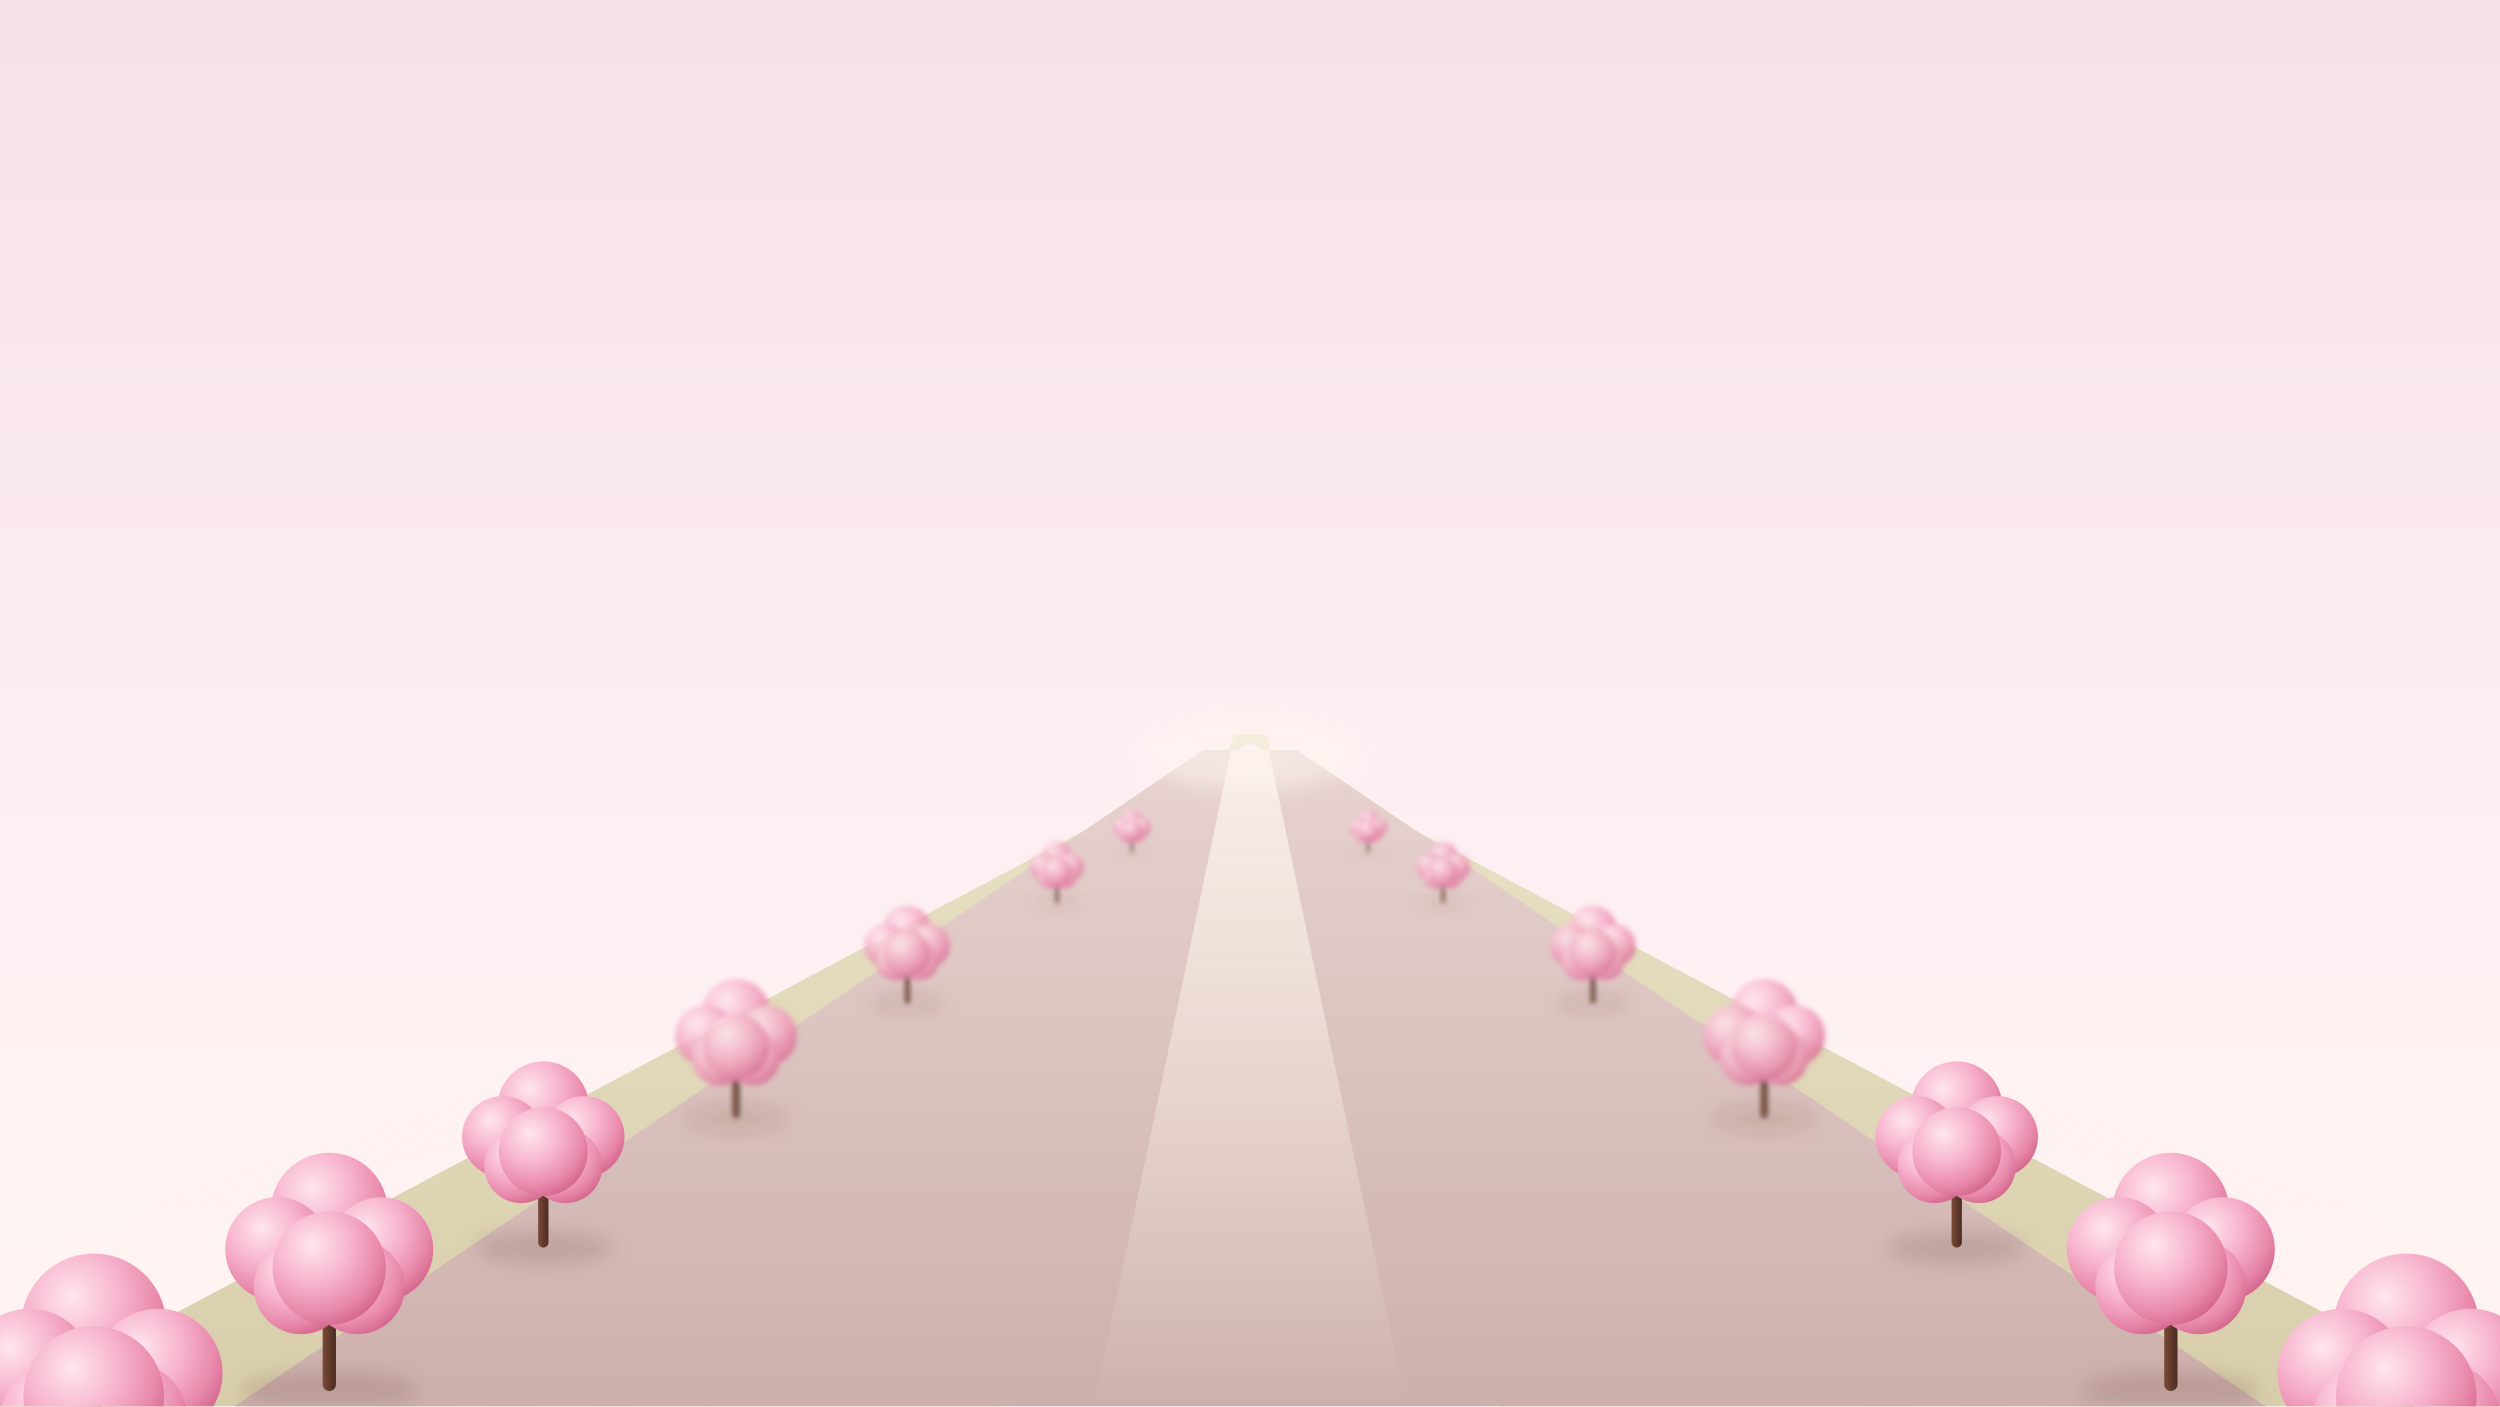
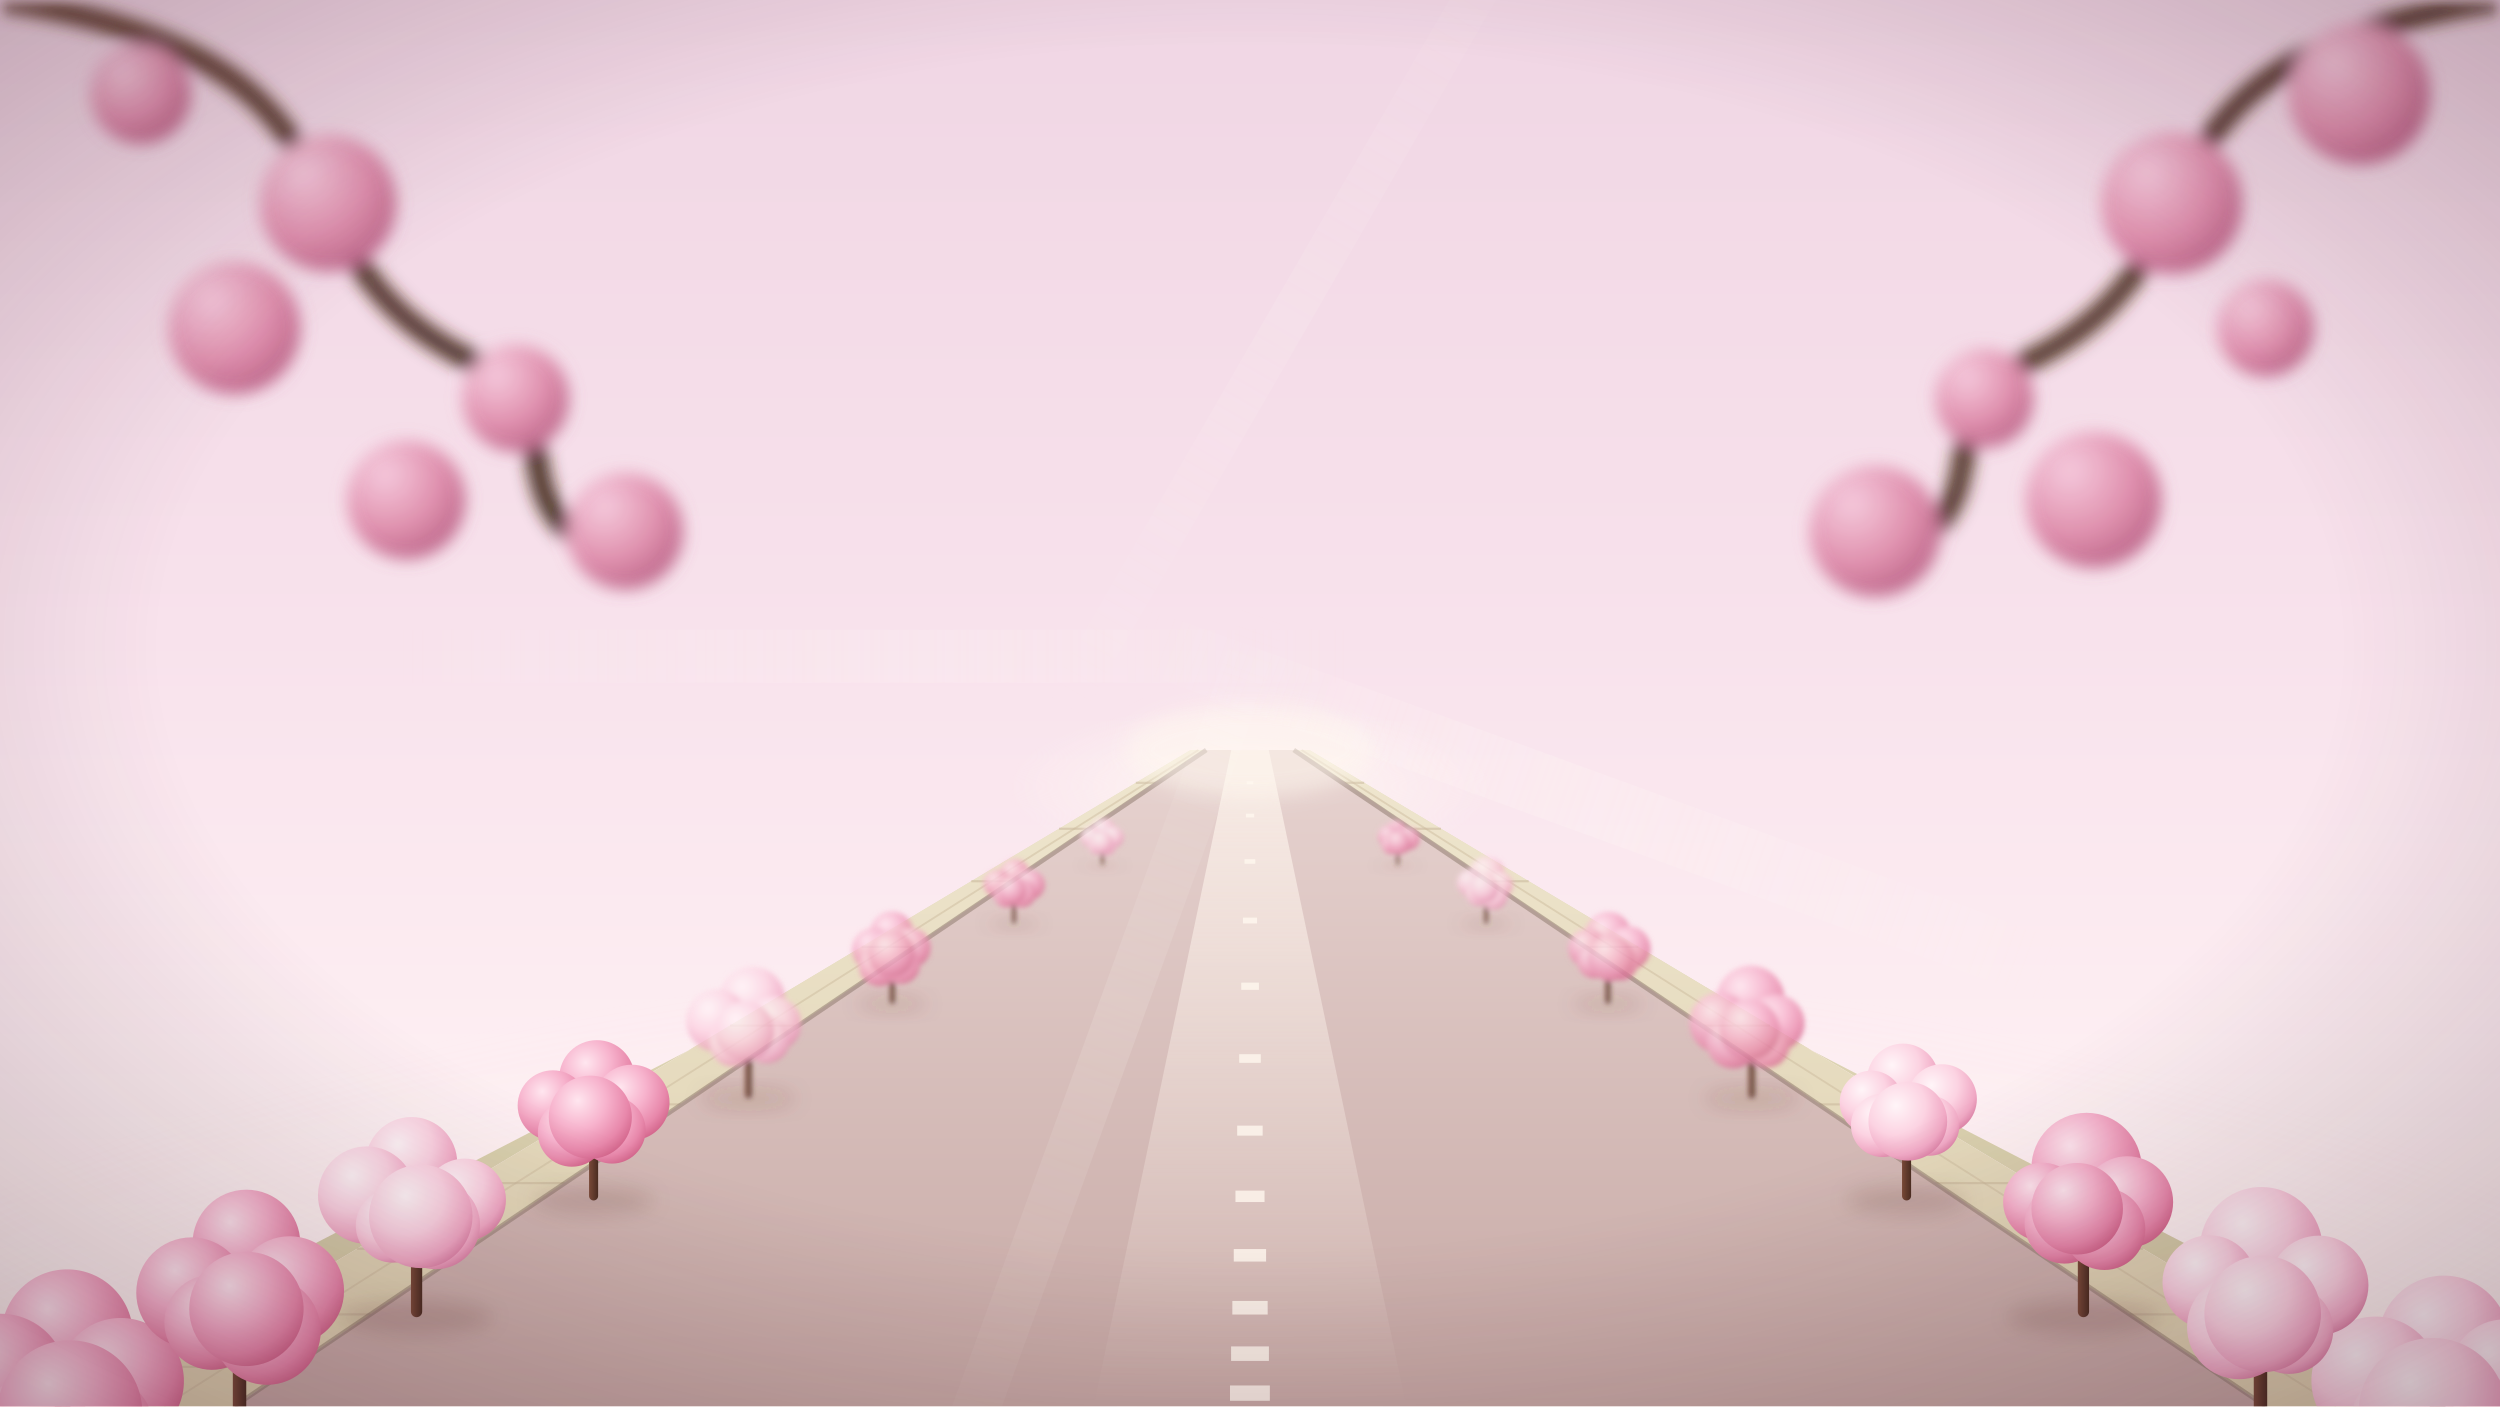
<svg xmlns="http://www.w3.org/2000/svg" viewBox="0 0 1600 900" preserveAspectRatio="xMidYMax slice">
  <defs>
    <linearGradient id="skyGrad" x1="0" y1="0" x2="0" y2="1">
-       <stop offset="0%" stop-color="#f6e0ea" />
-       <stop offset="55%" stop-color="#fdeef2" />
+       <stop offset="0%" stop-color="#f0d6e4" />
+       <stop offset="45%" stop-color="#f8e2ec" />
+       <stop offset="75%" stop-color="#fdeef2" />
      <stop offset="100%" stop-color="#fff6f2" />
    </linearGradient>
-     <radialGradient id="sunGlow" cx="50%" cy="100%" r="75%">
+     <radialGradient id="sunGlow" cx="50%" cy="100%" r="78%">
      <stop offset="0%" stop-color="#fff3e0" stop-opacity="0.95" />
      <stop offset="35%" stop-color="#ffe3ea" stop-opacity="0.55" />
      <stop offset="100%" stop-color="#ffe3ea" stop-opacity="0" />
    </radialGradient>
+     <radialGradient id="haze" cx="50%" cy="52%" r="30%">
+       <stop offset="0%" stop-color="#fffaf4" stop-opacity="0.85" />
+       <stop offset="100%" stop-color="#fffaf4" stop-opacity="0" />
+     </radialGradient>
    <linearGradient id="roadGrad" x1="0" y1="0" x2="0" y2="1">
      <stop offset="0%" stop-color="#e7d3d0" />
-       <stop offset="100%" stop-color="#cdb0ac" />
+       <stop offset="100%" stop-color="#c6a8a4" />
    </linearGradient>
    <linearGradient id="roadShine" x1="0" y1="0" x2="0" y2="1">
-       <stop offset="0%" stop-color="#fff6ee" stop-opacity="0.75" />
+       <stop offset="0%" stop-color="#fff6ee" stop-opacity="0.7" />
      <stop offset="100%" stop-color="#fff6ee" stop-opacity="0" />
    </linearGradient>
+     <linearGradient id="walkGrad" x1="0" y1="0" x2="0" y2="1">
+       <stop offset="0%" stop-color="#efe6cf" />
+       <stop offset="100%" stop-color="#ddd0ae" />
+     </linearGradient>
    <linearGradient id="grassGrad" x1="0" y1="0" x2="0" y2="1">
-       <stop offset="0%" stop-color="#e9e2c6" />
-       <stop offset="100%" stop-color="#d8ceac" />
+       <stop offset="0%" stop-color="#e7e0c2" />
+       <stop offset="100%" stop-color="#cfc49f" />
    </linearGradient>
    <radialGradient id="canopyGrad" cx="35%" cy="30%" r="75%">
      <stop offset="0%" stop-color="#ffe6ef" />
      <stop offset="45%" stop-color="#f7b3cd" />
      <stop offset="80%" stop-color="#e888ab" />
      <stop offset="100%" stop-color="#d4678d" />
    </radialGradient>
+     <radialGradient id="canopyGradLight" cx="35%" cy="30%" r="75%">
+       <stop offset="0%" stop-color="#fff5f8" />
+       <stop offset="50%" stop-color="#fcd3e2" />
+       <stop offset="85%" stop-color="#f0a8c4" />
+       <stop offset="100%" stop-color="#dd85a8" />
+     </radialGradient>
+     <radialGradient id="branchBlossom" cx="32%" cy="28%" r="80%">
+       <stop offset="0%" stop-color="#f6c9dc" />
+       <stop offset="60%" stop-color="#dd88a8" />
+       <stop offset="100%" stop-color="#b4587e" />
+     </radialGradient>
    <linearGradient id="trunkGrad" x1="0" y1="0" x2="1" y2="0">
      <stop offset="0%" stop-color="#7a4a38" />
      <stop offset="100%" stop-color="#4a2c20" />
    </linearGradient>
+     <linearGradient id="branchWood" x1="0" y1="0" x2="1" y2="1">
+       <stop offset="0%" stop-color="#5c3826" />
+       <stop offset="100%" stop-color="#3a2216" />
+     </linearGradient>
+     <linearGradient id="shaftGrad" x1="0" y1="0" x2="0" y2="1">
+       <stop offset="0%" stop-color="#fffdf6" stop-opacity="0" />
+       <stop offset="45%" stop-color="#fffdf6" stop-opacity="0.22" />
+       <stop offset="100%" stop-color="#fffdf6" stop-opacity="0" />
+     </linearGradient>
+     <radialGradient id="vignette" cx="50%" cy="46%" r="72%">
+       <stop offset="60%" stop-color="#3a1626" stop-opacity="0" />
+       <stop offset="100%" stop-color="#3a1626" stop-opacity="0.28" />
+     </radialGradient>
    <filter id="softShadow" x="-50%" y="-50%" width="200%" height="200%">
      <feGaussianBlur stdDeviation="6" />
    </filter>
    <filter id="farBlur" x="-50%" y="-50%" width="200%" height="200%">
      <feGaussianBlur stdDeviation="1.6" />
    </filter>
+     <filter id="foregroundBlur" x="-50%" y="-50%" width="200%" height="200%">
+       <feGaussianBlur stdDeviation="5" />
+     </filter>
  </defs>
  <rect x="0" y="0" width="1600" height="900" fill="url(#skyGrad)" />
  <ellipse cx="800" cy="900" rx="900" ry="520" fill="url(#sunGlow)" />
-   <polygon points="0,900 640,900 790,470 810,470" fill="url(#grassGrad)" />
-   <polygon points="1600,900 960,900 810,470 790,470" fill="url(#grassGrad)" transform="translate(0,0)" />
+   <ellipse cx="800" cy="500" rx="260" ry="90" fill="url(#haze)" />
+   <polygon points="0,900 60.0,900 762.0,480.0 745,515" fill="url(#grassGrad)" />
+   <polygon points="1600,900 1540.0,900 838.0,480.0 855,515" fill="url(#grassGrad)" />
+   <polygon points="60.0,900.0 172.3,832.8 284.6,765.6 397.0,698.4 495.2,639.6 586.5,585.0 663.7,538.8 719.9,505.2 762.0,480.0 772.0,480.0 734.7,505.2 684.9,538.8 616.5,585.0 535.6,639.6 448.6,698.4 349.0,765.6 249.5,832.8 150.0,900.0" fill="url(#walkGrad)" />
+   <polygon points="1450.0,900.0 1350.5,832.8 1251.0,765.6 1151.4,698.4 1064.4,639.6 983.5,585.0 915.1,538.8 865.3,505.2 828.0,480.0 838.0,480.0 880.1,505.2 936.3,538.8 1013.5,585.0 1104.8,639.6 1203.0,698.4 1315.4,765.6 1427.7,832.8 1540.0,900.0" fill="url(#walkGrad)" />
+   <line x1="102.1" y1="874.8" x2="187.3" y2="874.8" stroke="#c9b79a" stroke-width="1.4" opacity="0.55" />
+   <line x1="1412.7" y1="874.8" x2="1497.9" y2="874.8" stroke="#c9b79a" stroke-width="1.4" opacity="0.55" />
+   <line x1="158.3" y1="841.2" x2="237.1" y2="841.2" stroke="#c9b79a" stroke-width="1.4" opacity="0.55" />
+   <line x1="1362.9" y1="841.2" x2="1441.7" y2="841.2" stroke="#c9b79a" stroke-width="1.4" opacity="0.55" />
+   <line x1="228.5" y1="799.2" x2="299.3" y2="799.2" stroke="#c9b79a" stroke-width="1.4" opacity="0.55" />
+   <line x1="1300.7" y1="799.2" x2="1371.5" y2="799.2" stroke="#c9b79a" stroke-width="1.4" opacity="0.55" />
+   <line x1="298.7" y1="757.2" x2="361.5" y2="757.2" stroke="#c9b79a" stroke-width="1.4" opacity="0.55" />
+   <line x1="1238.5" y1="757.2" x2="1301.3" y2="757.2" stroke="#c9b79a" stroke-width="1.4" opacity="0.55" />
+   <line x1="382.9" y1="706.8" x2="436.1" y2="706.8" stroke="#c9b79a" stroke-width="1.4" opacity="0.55" />
+   <line x1="1163.9" y1="706.8" x2="1217.1" y2="706.8" stroke="#c9b79a" stroke-width="1.4" opacity="0.55" />
+   <line x1="467.2" y1="656.4" x2="510.8" y2="656.4" stroke="#c9b79a" stroke-width="1.4" opacity="0.55" />
+   <line x1="1089.2" y1="656.4" x2="1132.8" y2="656.4" stroke="#c9b79a" stroke-width="1.4" opacity="0.55" />
+   <line x1="551.4" y1="606.0" x2="585.4" y2="606.0" stroke="#c9b79a" stroke-width="1.4" opacity="0.55" />
+   <line x1="1014.6" y1="606.0" x2="1048.6" y2="606.0" stroke="#c9b79a" stroke-width="1.4" opacity="0.55" />
+   <line x1="621.6" y1="564.0" x2="647.6" y2="564.0" stroke="#c9b79a" stroke-width="1.4" opacity="0.55" />
+   <line x1="952.4" y1="564.0" x2="978.4" y2="564.0" stroke="#c9b79a" stroke-width="1.4" opacity="0.55" />
+   <line x1="677.8" y1="530.4" x2="697.4" y2="530.4" stroke="#c9b79a" stroke-width="1.4" opacity="0.55" />
+   <line x1="902.6" y1="530.4" x2="922.2" y2="530.4" stroke="#c9b79a" stroke-width="1.4" opacity="0.55" />
+   <line x1="726.9" y1="501.0" x2="740.9" y2="501.0" stroke="#c9b79a" stroke-width="1.4" opacity="0.55" />
+   <line x1="859.1" y1="501.0" x2="873.1" y2="501.0" stroke="#c9b79a" stroke-width="1.4" opacity="0.55" />
+   <polyline points="105.0,900.0 210.9,832.8 316.8,765.6 422.8,698.4 515.4,639.6 601.5,585.0 674.3,538.8 727.3,505.2 767.0,480.0" fill="none" stroke="#c9b79a" stroke-width="1.2" opacity="0.45" />
+   <polyline points="1495.0,900.0 1389.1,832.8 1283.2,765.6 1177.2,698.4 1084.6,639.6 998.5,585.0 925.7,538.8 872.7,505.2 833.0,480.0" fill="none" stroke="#c9b79a" stroke-width="1.2" opacity="0.45" />
  <polygon points="150,900 1450,900 830,480 770,480" fill="url(#roadGrad)" />
  <polygon points="700,900 900,900 812,480 788,480" fill="url(#roadShine)" />
-   <g opacity="1">
-     <ellipse cx="60.0" cy="991.2" rx="71.2" ry="16.5" fill="#5a2f22" opacity="0.16" filter="url(#softShadow)" />
-     <rect x="54.8" y="890.0" width="10.5" height="101.2" rx="5.3" fill="url(#trunkGrad)" />
-     <circle cx="60.0" cy="848.8" r="46.5" fill="url(#canopyGrad)" />
-     <circle cx="18.8" cy="878.8" r="41.2" fill="url(#canopyGrad)" />
-     <circle cx="101.2" cy="878.8" r="41.2" fill="url(#canopyGrad)" />
-     <circle cx="37.5" cy="908.8" r="37.5" fill="url(#canopyGrad)" />
-     <circle cx="82.5" cy="908.8" r="37.5" fill="url(#canopyGrad)" />
-     <circle cx="60.0" cy="893.8" r="45.0" fill="url(#canopyGrad)" />
-   </g>
-   <g opacity="1">
-     <ellipse cx="1540.0" cy="991.2" rx="71.2" ry="16.5" fill="#5a2f22" opacity="0.16" filter="url(#softShadow)" />
-     <rect x="1534.8" y="890.0" width="10.5" height="101.2" rx="5.3" fill="url(#trunkGrad)" />
-     <circle cx="1540.0" cy="848.8" r="46.5" fill="url(#canopyGrad)" />
-     <circle cx="1498.8" cy="878.8" r="41.2" fill="url(#canopyGrad)" />
-     <circle cx="1581.2" cy="878.8" r="41.2" fill="url(#canopyGrad)" />
-     <circle cx="1517.5" cy="908.8" r="37.5" fill="url(#canopyGrad)" />
-     <circle cx="1562.5" cy="908.8" r="37.5" fill="url(#canopyGrad)" />
-     <circle cx="1540.0" cy="893.8" r="45.0" fill="url(#canopyGrad)" />
-   </g>
-   <g opacity="1">
-     <ellipse cx="210.7" cy="890.2" rx="57.5" ry="13.3" fill="#5a2f22" opacity="0.16" filter="url(#softShadow)" />
-     <rect x="206.5" y="808.6" width="8.5" height="81.6" rx="4.2" fill="url(#trunkGrad)" />
-     <circle cx="210.7" cy="775.3" r="37.5" fill="url(#canopyGrad)" />
-     <circle cx="177.4" cy="799.5" r="33.3" fill="url(#canopyGrad)" />
-     <circle cx="244.0" cy="799.5" r="33.3" fill="url(#canopyGrad)" />
-     <circle cx="192.6" cy="823.7" r="30.2" fill="url(#canopyGrad)" />
-     <circle cx="228.8" cy="823.7" r="30.2" fill="url(#canopyGrad)" />
-     <circle cx="210.7" cy="811.6" r="36.3" fill="url(#canopyGrad)" />
-   </g>
-   <g opacity="1">
-     <ellipse cx="1389.3" cy="890.2" rx="57.5" ry="13.3" fill="#5a2f22" opacity="0.16" filter="url(#softShadow)" />
-     <rect x="1385.1" y="808.6" width="8.5" height="81.6" rx="4.2" fill="url(#trunkGrad)" />
-     <circle cx="1389.3" cy="775.3" r="37.5" fill="url(#canopyGrad)" />
-     <circle cx="1356.0" cy="799.5" r="33.3" fill="url(#canopyGrad)" />
-     <circle cx="1422.6" cy="799.5" r="33.3" fill="url(#canopyGrad)" />
-     <circle cx="1371.2" cy="823.7" r="30.2" fill="url(#canopyGrad)" />
-     <circle cx="1407.4" cy="823.7" r="30.2" fill="url(#canopyGrad)" />
-     <circle cx="1389.3" cy="811.6" r="36.3" fill="url(#canopyGrad)" />
-   </g>
-   <g opacity="1">
-     <ellipse cx="347.7" cy="798.4" rx="44.9" ry="10.4" fill="#5a2f22" opacity="0.16" filter="url(#softShadow)" />
-     <rect x="344.4" y="734.6" width="6.6" height="63.8" rx="3.3" fill="url(#trunkGrad)" />
-     <circle cx="347.7" cy="708.6" r="29.3" fill="url(#canopyGrad)" />
-     <circle cx="321.7" cy="727.5" r="26.0" fill="url(#canopyGrad)" />
-     <circle cx="373.7" cy="727.5" r="26.0" fill="url(#canopyGrad)" />
-     <circle cx="333.5" cy="746.4" r="23.6" fill="url(#canopyGrad)" />
-     <circle cx="361.9" cy="746.4" r="23.6" fill="url(#canopyGrad)" />
-     <circle cx="347.7" cy="737.0" r="28.4" fill="url(#canopyGrad)" />
-   </g>
-   <g opacity="1">
-     <ellipse cx="1252.3" cy="798.4" rx="44.9" ry="10.4" fill="#5a2f22" opacity="0.16" filter="url(#softShadow)" />
-     <rect x="1249.0" y="734.6" width="6.6" height="63.8" rx="3.3" fill="url(#trunkGrad)" />
-     <circle cx="1252.3" cy="708.6" r="29.3" fill="url(#canopyGrad)" />
-     <circle cx="1226.3" cy="727.5" r="26.0" fill="url(#canopyGrad)" />
-     <circle cx="1278.3" cy="727.5" r="26.0" fill="url(#canopyGrad)" />
-     <circle cx="1238.1" cy="746.4" r="23.6" fill="url(#canopyGrad)" />
-     <circle cx="1266.5" cy="746.4" r="23.6" fill="url(#canopyGrad)" />
-     <circle cx="1252.3" cy="737.0" r="28.4" fill="url(#canopyGrad)" />
-   </g>
-   <g opacity="0.82" filter="url(#farBlur)">
-     <ellipse cx="471.0" cy="715.8" rx="33.6" ry="7.8" fill="#5a2f22" opacity="0.16" filter="url(#softShadow)" />
-     <rect x="468.5" y="668.0" width="5.0" height="47.8" rx="2.5" fill="url(#trunkGrad)" />
-     <circle cx="471.0" cy="648.5" r="21.9" fill="url(#canopyGrad)" />
-     <circle cx="451.5" cy="662.7" r="19.5" fill="url(#canopyGrad)" />
-     <circle cx="490.5" cy="662.7" r="19.5" fill="url(#canopyGrad)" />
-     <circle cx="460.4" cy="676.9" r="17.7" fill="url(#canopyGrad)" />
-     <circle cx="481.6" cy="676.9" r="17.7" fill="url(#canopyGrad)" />
-     <circle cx="471.0" cy="669.8" r="21.2" fill="url(#canopyGrad)" />
-   </g>
-   <g opacity="0.82" filter="url(#farBlur)">
-     <ellipse cx="1129.0" cy="715.8" rx="33.6" ry="7.8" fill="#5a2f22" opacity="0.16" filter="url(#softShadow)" />
-     <rect x="1126.5" y="668.0" width="5.0" height="47.8" rx="2.5" fill="url(#trunkGrad)" />
-     <circle cx="1129.0" cy="648.5" r="21.9" fill="url(#canopyGrad)" />
-     <circle cx="1109.5" cy="662.7" r="19.5" fill="url(#canopyGrad)" />
-     <circle cx="1148.5" cy="662.7" r="19.5" fill="url(#canopyGrad)" />
-     <circle cx="1118.4" cy="676.9" r="17.7" fill="url(#canopyGrad)" />
-     <circle cx="1139.6" cy="676.9" r="17.7" fill="url(#canopyGrad)" />
-     <circle cx="1129.0" cy="669.8" r="21.2" fill="url(#canopyGrad)" />
-   </g>
-   <g opacity="0.82" filter="url(#farBlur)">
-     <ellipse cx="580.6" cy="642.3" rx="23.6" ry="5.5" fill="#5a2f22" opacity="0.16" filter="url(#softShadow)" />
-     <rect x="578.9" y="608.8" width="3.5" height="33.5" rx="1.7" fill="url(#trunkGrad)" />
-     <circle cx="580.6" cy="595.1" r="15.4" fill="url(#canopyGrad)" />
-     <circle cx="566.9" cy="605.1" r="13.7" fill="url(#canopyGrad)" />
-     <circle cx="594.3" cy="605.1" r="13.7" fill="url(#canopyGrad)" />
-     <circle cx="573.1" cy="615.0" r="12.4" fill="url(#canopyGrad)" />
-     <circle cx="588.1" cy="615.0" r="12.4" fill="url(#canopyGrad)" />
-     <circle cx="580.6" cy="610.0" r="14.9" fill="url(#canopyGrad)" />
-   </g>
-   <g opacity="0.82" filter="url(#farBlur)">
-     <ellipse cx="1019.4" cy="642.3" rx="23.6" ry="5.5" fill="#5a2f22" opacity="0.16" filter="url(#softShadow)" />
-     <rect x="1017.7" y="608.8" width="3.5" height="33.5" rx="1.7" fill="url(#trunkGrad)" />
-     <circle cx="1019.4" cy="595.1" r="15.4" fill="url(#canopyGrad)" />
-     <circle cx="1005.7" cy="605.1" r="13.7" fill="url(#canopyGrad)" />
-     <circle cx="1033.1" cy="605.1" r="13.7" fill="url(#canopyGrad)" />
-     <circle cx="1011.9" cy="615.0" r="12.4" fill="url(#canopyGrad)" />
-     <circle cx="1026.9" cy="615.0" r="12.4" fill="url(#canopyGrad)" />
-     <circle cx="1019.4" cy="610.0" r="14.9" fill="url(#canopyGrad)" />
-   </g>
-   <g opacity="0.82" filter="url(#farBlur)">
-     <ellipse cx="676.5" cy="578.1" rx="14.8" ry="3.4" fill="#5a2f22" opacity="0.16" filter="url(#softShadow)" />
-     <rect x="675.4" y="557.0" width="2.2" height="21.1" rx="1.1" fill="url(#trunkGrad)" />
-     <circle cx="676.5" cy="548.4" r="9.7" fill="url(#canopyGrad)" />
-     <circle cx="667.9" cy="554.7" r="8.6" fill="url(#canopyGrad)" />
-     <circle cx="685.1" cy="554.7" r="8.6" fill="url(#canopyGrad)" />
-     <circle cx="671.8" cy="560.9" r="7.8" fill="url(#canopyGrad)" />
-     <circle cx="681.2" cy="560.9" r="7.8" fill="url(#canopyGrad)" />
-     <circle cx="676.5" cy="557.8" r="9.4" fill="url(#canopyGrad)" />
-   </g>
-   <g opacity="0.82" filter="url(#farBlur)">
-     <ellipse cx="923.5" cy="578.1" rx="14.8" ry="3.4" fill="#5a2f22" opacity="0.16" filter="url(#softShadow)" />
-     <rect x="922.4" y="557.0" width="2.2" height="21.1" rx="1.1" fill="url(#trunkGrad)" />
-     <circle cx="923.5" cy="548.4" r="9.7" fill="url(#canopyGrad)" />
-     <circle cx="914.9" cy="554.7" r="8.6" fill="url(#canopyGrad)" />
-     <circle cx="932.1" cy="554.7" r="8.6" fill="url(#canopyGrad)" />
-     <circle cx="918.8" cy="560.9" r="7.8" fill="url(#canopyGrad)" />
-     <circle cx="928.2" cy="560.9" r="7.8" fill="url(#canopyGrad)" />
-     <circle cx="923.5" cy="557.8" r="9.4" fill="url(#canopyGrad)" />
-   </g>
-   <g opacity="0.82" filter="url(#farBlur)">
-     <ellipse cx="724.4" cy="545.9" rx="10.4" ry="2.4" fill="#5a2f22" opacity="0.16" filter="url(#softShadow)" />
-     <rect x="723.7" y="531.1" width="1.5" height="14.8" rx="0.8" fill="url(#trunkGrad)" />
-     <circle cx="724.4" cy="525.1" r="6.8" fill="url(#canopyGrad)" />
-     <circle cx="718.4" cy="529.5" r="6.0" fill="url(#canopyGrad)" />
-     <circle cx="730.5" cy="529.5" r="6.0" fill="url(#canopyGrad)" />
-     <circle cx="721.2" cy="533.8" r="5.5" fill="url(#canopyGrad)" />
-     <circle cx="727.7" cy="533.8" r="5.5" fill="url(#canopyGrad)" />
-     <circle cx="724.4" cy="531.6" r="6.6" fill="url(#canopyGrad)" />
-   </g>
-   <g opacity="0.82" filter="url(#farBlur)">
-     <ellipse cx="875.6" cy="545.9" rx="10.4" ry="2.4" fill="#5a2f22" opacity="0.16" filter="url(#softShadow)" />
-     <rect x="874.8" y="531.1" width="1.5" height="14.8" rx="0.8" fill="url(#trunkGrad)" />
-     <circle cx="875.6" cy="525.1" r="6.8" fill="url(#canopyGrad)" />
-     <circle cx="869.5" cy="529.5" r="6.0" fill="url(#canopyGrad)" />
-     <circle cx="881.6" cy="529.5" r="6.0" fill="url(#canopyGrad)" />
-     <circle cx="872.3" cy="533.8" r="5.5" fill="url(#canopyGrad)" />
-     <circle cx="878.8" cy="533.8" r="5.5" fill="url(#canopyGrad)" />
-     <circle cx="875.6" cy="531.6" r="6.6" fill="url(#canopyGrad)" />
-   </g>
-   <ellipse cx="800" cy="480" rx="70" ry="26" fill="#fff8ef" opacity="0.5" filter="url(#softShadow)" />
+   <polyline points="150.0,900.0 249.5,832.8 349.0,765.6 448.6,698.4 535.6,639.6 616.5,585.0 684.9,538.8 734.7,505.2 772.0,480.0" fill="none" stroke="#8a7568" stroke-width="3" opacity="0.5" />
+   <polyline points="1450.0,900.0 1350.5,832.8 1251.0,765.6 1151.4,698.4 1064.4,639.6 983.5,585.0 915.1,538.8 865.3,505.2 828.0,480.0" fill="none" stroke="#8a7568" stroke-width="3" opacity="0.5" />
+   <rect x="787.2" y="886.7" width="25.5" height="9.8" fill="#fff8ef" opacity="0.8" />
+   <rect x="787.9" y="861.7" width="24.2" height="9.3" fill="#fff8ef" opacity="0.8" />
+   <rect x="788.7" y="832.6" width="22.6" height="8.7" fill="#fff8ef" opacity="0.8" />
+   <rect x="789.6" y="799.4" width="20.7" height="8.0" fill="#fff8ef" opacity="0.8" />
+   <rect x="790.7" y="762.0" width="18.6" height="7.3" fill="#fff8ef" opacity="0.8" />
+   <rect x="791.8" y="720.4" width="16.3" height="6.4" fill="#fff8ef" opacity="0.8" />
+   <rect x="793.1" y="674.7" width="13.8" height="5.5" fill="#fff8ef" opacity="0.8" />
+   <rect x="794.4" y="628.9" width="11.3" height="4.6" fill="#fff8ef" opacity="0.8" />
+   <rect x="795.5" y="587.3" width="9.0" height="3.7" fill="#fff8ef" opacity="0.8" />
+   <rect x="796.5" y="549.9" width="6.9" height="2.9" fill="#fff8ef" opacity="0.8" />
+   <rect x="797.4" y="520.8" width="5.3" height="2.3" fill="#fff8ef" opacity="0.8" />
+   <rect x="797.9" y="500.0" width="4.2" height="1.9" fill="#fff8ef" opacity="0.8" />
+   <g opacity="1">
+     <ellipse cx="40.0" cy="992.2" rx="68.4" ry="15.8" fill="#5a2f22" opacity="0.16" filter="url(#softShadow)" />
+     <rect x="35.0" y="895.0" width="10.1" height="97.2" rx="5.0" fill="url(#trunkGrad)" />
+     <circle cx="43.0" cy="854.5" r="42.1" fill="url(#canopyGrad)" />
+     <circle cx="0.5" cy="883.1" r="42.3" fill="url(#canopyGrad)" />
+     <circle cx="77.3" cy="883.9" r="40.4" fill="url(#canopyGrad)" />
+     <circle cx="23.1" cy="913.1" r="34.1" fill="url(#canopyGrad)" />
+     <circle cx="64.5" cy="914.4" r="33.8" fill="url(#canopyGrad)" />
+     <circle cx="44.7" cy="904.2" r="46.4" fill="url(#canopyGrad)" />
+   </g>
+   <g opacity="1">
+     <ellipse cx="1560.0" cy="992.2" rx="68.4" ry="15.8" fill="#5a2f22" opacity="0.16" filter="url(#softShadow)" />
+     <rect x="1555.0" y="895.0" width="10.1" height="97.2" rx="5.0" fill="url(#trunkGrad)" />
+     <circle cx="1564.0" cy="858.4" r="42.0" fill="url(#canopyGradLight)" />
+     <circle cx="1520.3" cy="883.6" r="41.0" fill="url(#canopyGradLight)" />
+     <circle cx="1602.9" cy="879.5" r="35.1" fill="url(#canopyGradLight)" />
+     <circle cx="1542.3" cy="912.2" r="38.3" fill="url(#canopyGradLight)" />
+     <circle cx="1575.9" cy="912.4" r="37.9" fill="url(#canopyGradLight)" />
+     <circle cx="1556.9" cy="903.7" r="47.4" fill="url(#canopyGradLight)" />
+   </g>
+   <g opacity="1">
+     <ellipse cx="153.3" cy="917.6" rx="58.7" ry="13.6" fill="#5a2f22" opacity="0.16" filter="url(#softShadow)" />
+     <rect x="149.0" y="834.2" width="8.6" height="83.4" rx="4.3" fill="url(#trunkGrad)" />
+     <circle cx="157.7" cy="795.9" r="34.5" fill="url(#canopyGrad)" />
+     <circle cx="122.6" cy="827.3" r="35.4" fill="url(#canopyGrad)" />
+     <circle cx="185.4" cy="826.0" r="34.8" fill="url(#canopyGrad)" />
+     <circle cx="135.6" cy="846.3" r="30.4" fill="url(#canopyGrad)" />
+     <circle cx="170.8" cy="851.8" r="34.5" fill="url(#canopyGrad)" />
+     <circle cx="157.7" cy="837.7" r="36.6" fill="url(#canopyGrad)" />
+   </g>
+   <g opacity="1">
+     <ellipse cx="1446.7" cy="917.6" rx="58.7" ry="13.6" fill="#5a2f22" opacity="0.16" filter="url(#softShadow)" />
+     <rect x="1442.4" y="834.2" width="8.6" height="83.4" rx="4.3" fill="url(#trunkGrad)" />
+     <circle cx="1447.2" cy="798.9" r="39.2" fill="url(#canopyGradLight)" />
+     <circle cx="1414.0" cy="820.6" r="30.0" fill="url(#canopyGradLight)" />
+     <circle cx="1484.0" cy="822.6" r="31.8" fill="url(#canopyGradLight)" />
+     <circle cx="1433.1" cy="849.3" r="33.4" fill="url(#canopyGradLight)" />
+     <circle cx="1465.0" cy="851.0" r="28.3" fill="url(#canopyGradLight)" />
+     <circle cx="1448.1" cy="840.9" r="37.3" fill="url(#canopyGradLight)" />
+   </g>
+   <g opacity="1">
+     <ellipse cx="266.6" cy="843.0" rx="48.9" ry="11.3" fill="#5a2f22" opacity="0.16" filter="url(#softShadow)" />
+     <rect x="263.0" y="773.4" width="7.2" height="69.6" rx="3.6" fill="url(#trunkGrad)" />
+     <circle cx="263.3" cy="744.2" r="29.3" fill="url(#canopyGradLight)" />
+     <circle cx="234.7" cy="764.9" r="31.2" fill="url(#canopyGradLight)" />
+     <circle cx="297.4" cy="767.9" r="26.4" fill="url(#canopyGradLight)" />
+     <circle cx="251.4" cy="784.4" r="23.7" fill="url(#canopyGradLight)" />
+     <circle cx="278.8" cy="783.9" r="28.4" fill="url(#canopyGradLight)" />
+     <circle cx="269.3" cy="778.5" r="33.1" fill="url(#canopyGradLight)" />
+   </g>
+   <g opacity="1">
+     <ellipse cx="1333.4" cy="843.0" rx="48.9" ry="11.3" fill="#5a2f22" opacity="0.16" filter="url(#softShadow)" />
+     <rect x="1329.8" y="773.4" width="7.2" height="69.6" rx="3.6" fill="url(#trunkGrad)" />
+     <circle cx="1335.4" cy="747.5" r="35.3" fill="url(#canopyGrad)" />
+     <circle cx="1307.1" cy="769.2" r="25.1" fill="url(#canopyGrad)" />
+     <circle cx="1361.5" cy="769.3" r="29.3" fill="url(#canopyGrad)" />
+     <circle cx="1321.3" cy="783.1" r="25.6" fill="url(#canopyGrad)" />
+     <circle cx="1346.8" cy="786.6" r="26.2" fill="url(#canopyGrad)" />
+     <circle cx="1329.4" cy="773.6" r="29.3" fill="url(#canopyGrad)" />
+   </g>
+   <g opacity="1">
+     <ellipse cx="379.8" cy="768.3" rx="39.2" ry="9.1" fill="#5a2f22" opacity="0.16" filter="url(#softShadow)" />
+     <rect x="377.0" y="712.6" width="5.8" height="55.7" rx="2.9" fill="url(#trunkGrad)" />
+     <circle cx="382.0" cy="689.8" r="24.1" fill="url(#canopyGrad)" />
+     <circle cx="353.8" cy="707.5" r="22.5" fill="url(#canopyGrad)" />
+     <circle cx="404.3" cy="705.6" r="24.2" fill="url(#canopyGrad)" />
+     <circle cx="366.0" cy="724.9" r="21.8" fill="url(#canopyGrad)" />
+     <circle cx="391.7" cy="723.2" r="21.5" fill="url(#canopyGrad)" />
+     <circle cx="377.8" cy="715.0" r="26.6" fill="url(#canopyGrad)" />
+   </g>
+   <g opacity="1">
+     <ellipse cx="1220.2" cy="768.3" rx="39.2" ry="9.1" fill="#5a2f22" opacity="0.16" filter="url(#softShadow)" />
+     <rect x="1217.3" y="712.6" width="5.8" height="55.7" rx="2.9" fill="url(#trunkGrad)" />
+     <circle cx="1217.9" cy="690.9" r="23.0" fill="url(#canopyGradLight)" />
+     <circle cx="1197.7" cy="705.5" r="20.3" fill="url(#canopyGradLight)" />
+     <circle cx="1242.9" cy="703.4" r="22.3" fill="url(#canopyGradLight)" />
+     <circle cx="1204.9" cy="720.2" r="20.3" fill="url(#canopyGradLight)" />
+     <circle cx="1234.7" cy="720.4" r="19.3" fill="url(#canopyGradLight)" />
+     <circle cx="1221.0" cy="717.6" r="25.2" fill="url(#canopyGradLight)" />
+   </g>
+   <g opacity="0.8" filter="url(#farBlur)">
+     <ellipse cx="479.0" cy="703.0" rx="30.7" ry="7.1" fill="#5a2f22" opacity="0.16" filter="url(#softShadow)" />
+     <rect x="476.7" y="659.4" width="4.5" height="43.6" rx="2.3" fill="url(#trunkGrad)" />
+     <circle cx="481.4" cy="639.7" r="21.0" fill="url(#canopyGradLight)" />
+     <circle cx="459.0" cy="653.2" r="19.9" fill="url(#canopyGradLight)" />
+     <circle cx="495.2" cy="655.3" r="17.6" fill="url(#canopyGradLight)" />
+     <circle cx="469.0" cy="667.5" r="15.0" fill="url(#canopyGradLight)" />
+     <circle cx="490.4" cy="665.4" r="15.1" fill="url(#canopyGradLight)" />
+     <circle cx="476.5" cy="659.8" r="19.0" fill="url(#canopyGradLight)" />
+   </g>
+   <g opacity="0.8" filter="url(#farBlur)">
+     <ellipse cx="1121.0" cy="703.0" rx="30.7" ry="7.1" fill="#5a2f22" opacity="0.16" filter="url(#softShadow)" />
+     <rect x="1118.8" y="659.4" width="4.5" height="43.6" rx="2.3" fill="url(#trunkGrad)" />
+     <circle cx="1120.4" cy="639.8" r="21.8" fill="url(#canopyGrad)" />
+     <circle cx="1100.7" cy="654.6" r="19.5" fill="url(#canopyGrad)" />
+     <circle cx="1136.6" cy="654.8" r="18.3" fill="url(#canopyGrad)" />
+     <circle cx="1109.0" cy="666.9" r="16.9" fill="url(#canopyGrad)" />
+     <circle cx="1130.5" cy="668.6" r="14.8" fill="url(#canopyGrad)" />
+     <circle cx="1119.7" cy="659.0" r="19.4" fill="url(#canopyGrad)" />
+   </g>
+   <g opacity="0.8" filter="url(#farBlur)">
+     <ellipse cx="571.0" cy="642.4" rx="22.8" ry="5.3" fill="#5a2f22" opacity="0.16" filter="url(#softShadow)" />
+     <rect x="569.3" y="610.0" width="3.4" height="32.4" rx="1.7" fill="url(#trunkGrad)" />
+     <circle cx="570.7" cy="597.1" r="13.8" fill="url(#canopyGrad)" />
+     <circle cx="559.0" cy="607.6" r="13.7" fill="url(#canopyGrad)" />
+     <circle cx="582.9" cy="606.5" r="12.7" fill="url(#canopyGrad)" />
+     <circle cx="562.8" cy="617.7" r="13.4" fill="url(#canopyGrad)" />
+     <circle cx="576.5" cy="617.4" r="12.3" fill="url(#canopyGrad)" />
+     <circle cx="570.5" cy="610.4" r="15.0" fill="url(#canopyGrad)" />
+   </g>
+   <g opacity="0.8" filter="url(#farBlur)">
+     <ellipse cx="1029.0" cy="642.4" rx="22.8" ry="5.3" fill="#5a2f22" opacity="0.16" filter="url(#softShadow)" />
+     <rect x="1027.3" y="610.0" width="3.4" height="32.4" rx="1.7" fill="url(#trunkGrad)" />
+     <circle cx="1029.2" cy="598.4" r="14.8" fill="url(#canopyGrad)" />
+     <circle cx="1015.8" cy="606.7" r="12.2" fill="url(#canopyGrad)" />
+     <circle cx="1042.2" cy="606.9" r="14.1" fill="url(#canopyGrad)" />
+     <circle cx="1020.2" cy="615.2" r="10.8" fill="url(#canopyGrad)" />
+     <circle cx="1037.4" cy="616.7" r="10.7" fill="url(#canopyGrad)" />
+     <circle cx="1030.9" cy="613.0" r="14.9" fill="url(#canopyGrad)" />
+   </g>
+   <g opacity="0.8" filter="url(#farBlur)">
+     <ellipse cx="648.9" cy="591.1" rx="16.1" ry="3.7" fill="#5a2f22" opacity="0.16" filter="url(#softShadow)" />
+     <rect x="647.7" y="568.2" width="2.4" height="22.9" rx="1.2" fill="url(#trunkGrad)" />
+     <circle cx="649.3" cy="559.3" r="9.6" fill="url(#canopyGrad)" />
+     <circle cx="638.2" cy="565.3" r="8.8" fill="url(#canopyGrad)" />
+     <circle cx="659.1" cy="566.2" r="9.6" fill="url(#canopyGrad)" />
+     <circle cx="643.9" cy="572.9" r="7.8" fill="url(#canopyGrad)" />
+     <circle cx="653.8" cy="571.5" r="9.3" fill="url(#canopyGrad)" />
+     <circle cx="647.7" cy="569.9" r="9.1" fill="url(#canopyGrad)" />
+   </g>
+   <g opacity="0.8" filter="url(#farBlur)">
+     <ellipse cx="951.1" cy="591.1" rx="16.1" ry="3.7" fill="#5a2f22" opacity="0.16" filter="url(#softShadow)" />
+     <rect x="949.9" y="568.2" width="2.4" height="22.9" rx="1.2" fill="url(#trunkGrad)" />
+     <circle cx="951.6" cy="559.4" r="11.4" fill="url(#canopyGradLight)" />
+     <circle cx="940.9" cy="564.9" r="8.5" fill="url(#canopyGradLight)" />
+     <circle cx="959.7" cy="566.3" r="8.5" fill="url(#canopyGradLight)" />
+     <circle cx="946.1" cy="571.7" r="8.1" fill="url(#canopyGradLight)" />
+     <circle cx="956.0" cy="573.4" r="8.7" fill="url(#canopyGradLight)" />
+     <circle cx="949.8" cy="568.4" r="9.3" fill="url(#canopyGradLight)" />
+   </g>
+   <g opacity="0.8" filter="url(#farBlur)">
+     <ellipse cx="705.5" cy="553.8" rx="11.2" ry="2.6" fill="#5a2f22" opacity="0.16" filter="url(#softShadow)" />
+     <rect x="704.7" y="537.8" width="1.7" height="16.0" rx="0.8" fill="url(#trunkGrad)" />
+     <circle cx="705.9" cy="531.6" r="8.1" fill="url(#canopyGradLight)" />
+     <circle cx="698.6" cy="535.6" r="6.9" fill="url(#canopyGradLight)" />
+     <circle cx="712.3" cy="535.7" r="6.8" fill="url(#canopyGradLight)" />
+     <circle cx="701.8" cy="541.3" r="5.4" fill="url(#canopyGradLight)" />
+     <circle cx="708.5" cy="541.5" r="5.7" fill="url(#canopyGradLight)" />
+     <circle cx="705.1" cy="539.0" r="7.3" fill="url(#canopyGradLight)" />
+   </g>
+   <g opacity="0.8" filter="url(#farBlur)">
+     <ellipse cx="894.5" cy="553.8" rx="11.2" ry="2.6" fill="#5a2f22" opacity="0.16" filter="url(#softShadow)" />
+     <rect x="893.7" y="537.8" width="1.7" height="16.0" rx="0.8" fill="url(#trunkGrad)" />
+     <circle cx="893.6" cy="531.7" r="6.7" fill="url(#canopyGrad)" />
+     <circle cx="888.9" cy="535.1" r="7.1" fill="url(#canopyGrad)" />
+     <circle cx="901.3" cy="536.7" r="7.3" fill="url(#canopyGrad)" />
+     <circle cx="890.4" cy="540.5" r="6.2" fill="url(#canopyGrad)" />
+     <circle cx="897.6" cy="540.3" r="5.5" fill="url(#canopyGrad)" />
+     <circle cx="895.2" cy="539.1" r="7.6" fill="url(#canopyGrad)" />
+   </g>
+   <ellipse cx="800" cy="480" rx="80" ry="30" fill="#fff8ef" opacity="0.55" filter="url(#softShadow)" />
+   <g transform="translate(760,420) rotate(-70)" opacity="0.85">
+     <rect x="-20.0" y="-40" width="40.0" height="640" fill="url(#shaftGrad)" />
+   </g>
+   <g transform="translate(800,420) rotate(20)" opacity="0.6">
+     <rect x="-15.0" y="-40" width="30.0" height="640" fill="url(#shaftGrad)" />
+   </g>
+   <g transform="translate(840,420) rotate(90)" opacity="0.7">
+     <rect x="-17.0" y="-40" width="34.0" height="640" fill="url(#shaftGrad)" />
+   </g>
+   <g transform="translate(700,420) rotate(-150)" opacity="0.5">
+     <rect x="-13.0" y="-40" width="26.0" height="640" fill="url(#shaftGrad)" />
+   </g>
+   <g filter="url(#foregroundBlur)" opacity="0.92">
+     <path d="M 0 0 C 260 40, 160 160, 300 230 C 380 270, 300 340, 420 360" fill="none" stroke="url(#branchWood)" stroke-width="14" stroke-linecap="round" />
+     <circle cx="90.0" cy="60.0" r="32.1" fill="url(#branchBlossom)" />
+     <circle cx="210.0" cy="130.0" r="43.6" fill="url(#branchBlossom)" />
+     <circle cx="150.0" cy="210.0" r="42.2" fill="url(#branchBlossom)" />
+     <circle cx="330.0" cy="255.0" r="34.1" fill="url(#branchBlossom)" />
+     <circle cx="260.0" cy="320.0" r="37.9" fill="url(#branchBlossom)" />
+     <circle cx="400.0" cy="340.0" r="37.2" fill="url(#branchBlossom)" />
+   </g>
+   <g filter="url(#foregroundBlur)" opacity="0.92">
+     <path d="M 1600 0 C 1340 40, 1440 160, 1300 230 C 1220 270, 1300 340, 1180 360" fill="none" stroke="url(#branchWood)" stroke-width="14" stroke-linecap="round" />
+     <circle cx="1510.0" cy="60.0" r="45.3" fill="url(#branchBlossom)" />
+     <circle cx="1390.0" cy="130.0" r="45.2" fill="url(#branchBlossom)" />
+     <circle cx="1450.0" cy="210.0" r="30.9" fill="url(#branchBlossom)" />
+     <circle cx="1270.0" cy="255.0" r="31.4" fill="url(#branchBlossom)" />
+     <circle cx="1340.0" cy="320.0" r="43.4" fill="url(#branchBlossom)" />
+     <circle cx="1200.0" cy="340.0" r="41.8" fill="url(#branchBlossom)" />
+   </g>
+   <rect x="0" y="0" width="1600" height="900" fill="url(#vignette)" />
</svg>
